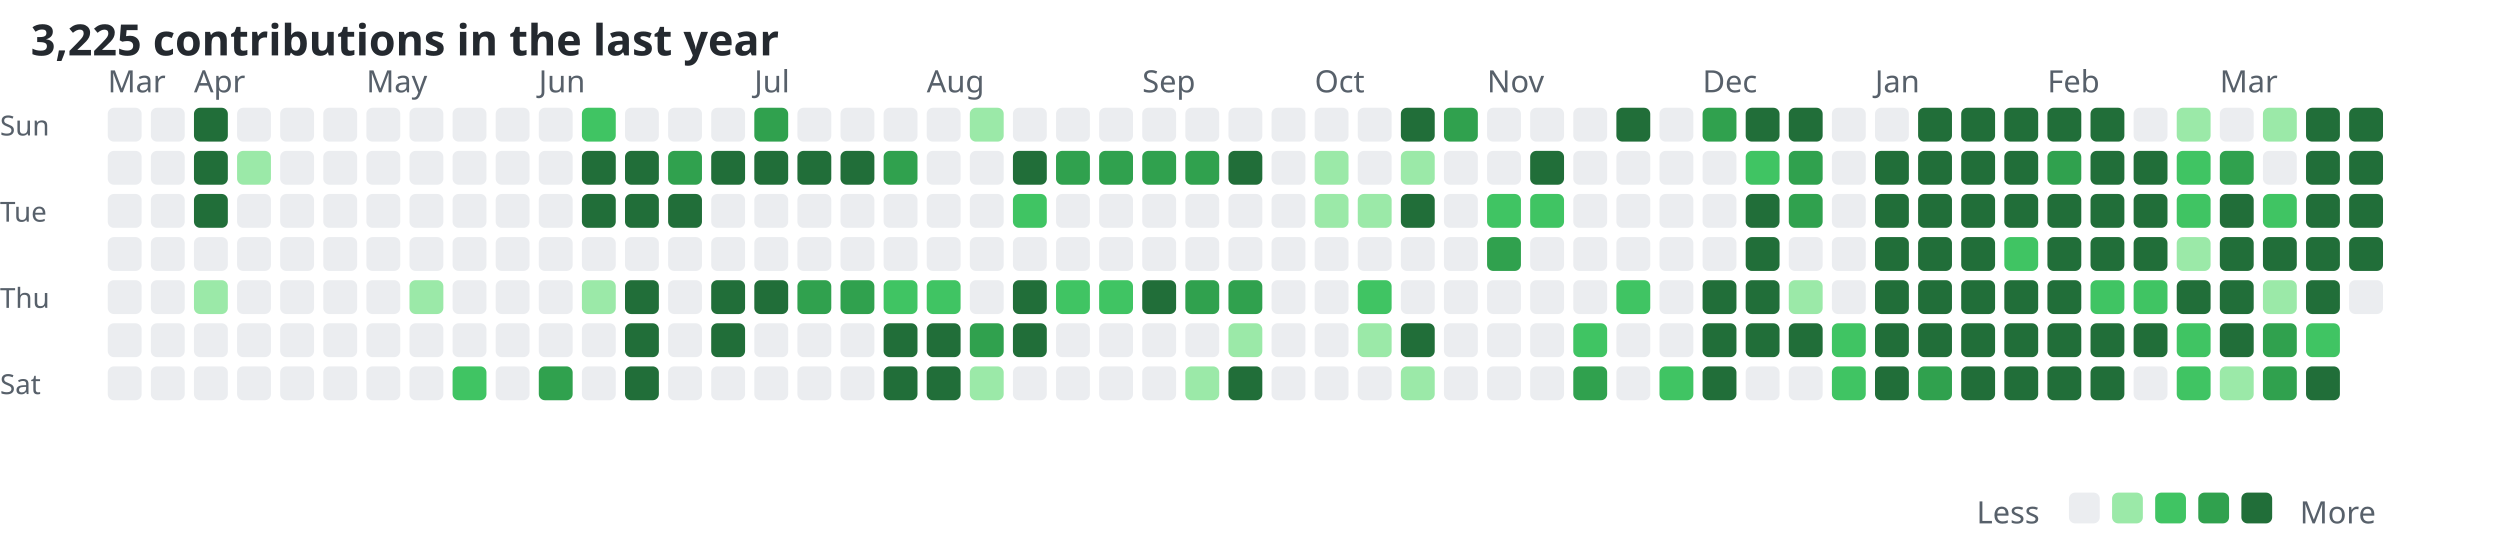
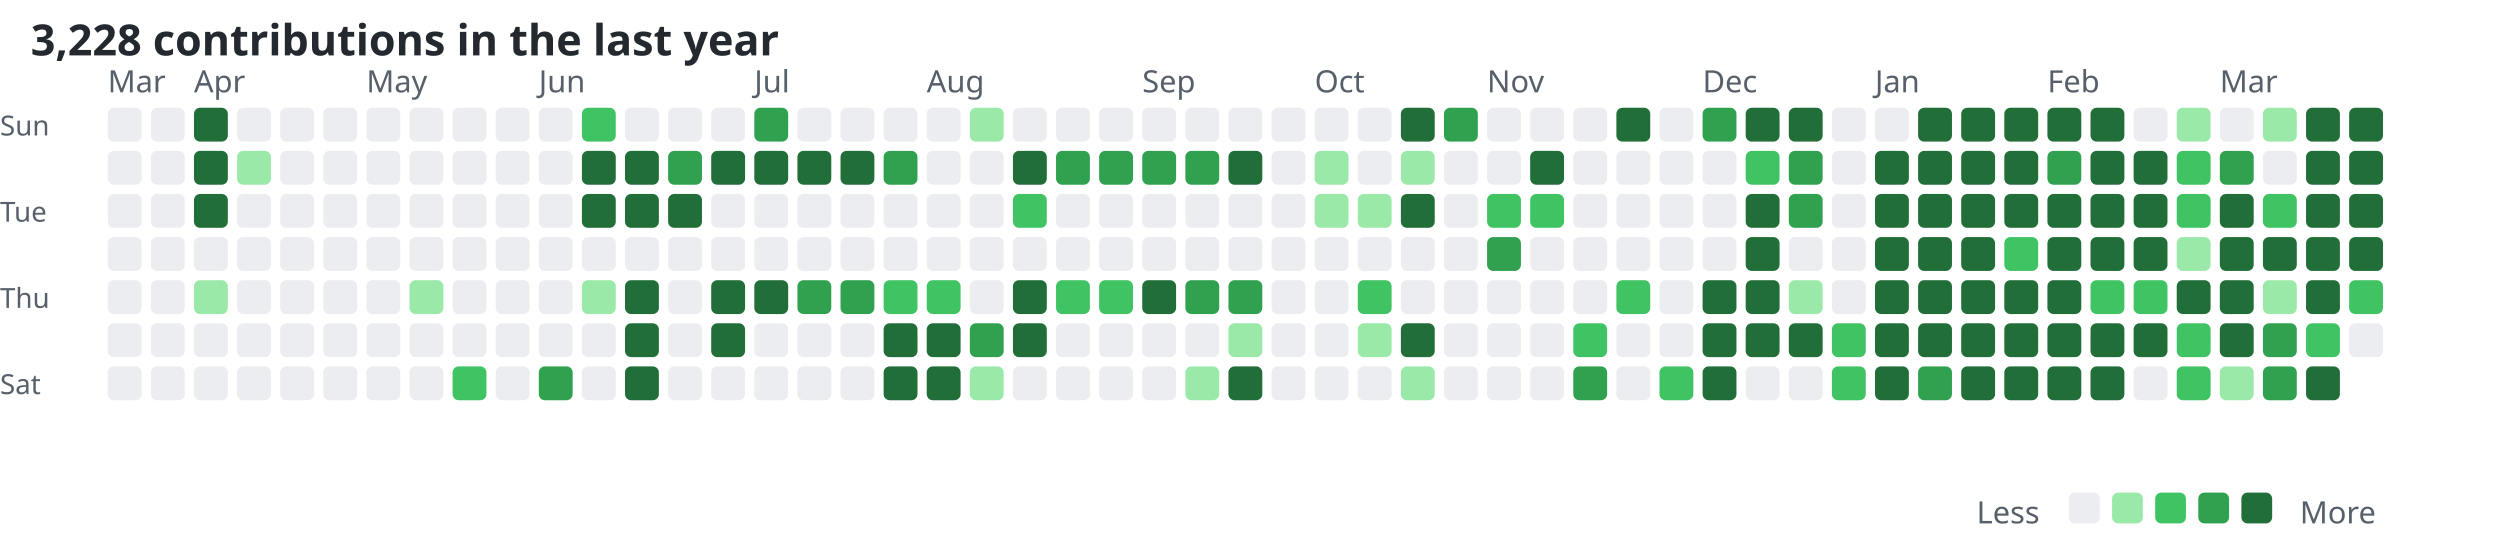
<svg xmlns="http://www.w3.org/2000/svg" width="812" height="178" viewBox="0 0 812 178">
  <style>
    .title { font: 600 14px 'Segoe UI', sans-serif; fill: #24292f; }
    .month { font: 400 10px 'Segoe UI', sans-serif; fill: #57606a; }
    .legend { font: 400 10px 'Segoe UI', sans-serif; fill: #57606a; }
    .day { font: 400 9px 'Segoe UI', sans-serif; fill: #57606a; }
  </style>
-   <text x="10" y="18" class="title">3,225 contributions in the last year</text>
+   <text x="10" y="18" class="title">3,228 contributions in the last year</text>
  <text x="35" y="30" class="month">Mar</text>
  <text x="63" y="30" class="month">Apr</text>
  <text x="119" y="30" class="month">May</text>
  <text x="175" y="30" class="month">Jun</text>
  <text x="245" y="30" class="month">Jul</text>
  <text x="301" y="30" class="month">Aug</text>
  <text x="371" y="30" class="month">Sep</text>
  <text x="427" y="30" class="month">Oct</text>
  <text x="483" y="30" class="month">Nov</text>
  <text x="553" y="30" class="month">Dec</text>
  <text x="609" y="30" class="month">Jan</text>
  <text x="665" y="30" class="month">Feb</text>
  <text x="721" y="30" class="month">Mar</text>
  <text x="0" y="44" class="day">Sun</text>
  <text x="0" y="72" class="day">Tue</text>
  <text x="0" y="100" class="day">Thu</text>
  <text x="0" y="128" class="day">Sat</text>
  <rect x="35" y="35" width="11" height="11" rx="2" ry="2" fill="#ebedf0" />
  <rect x="35" y="49" width="11" height="11" rx="2" ry="2" fill="#ebedf0" />
  <rect x="35" y="63" width="11" height="11" rx="2" ry="2" fill="#ebedf0" />
  <rect x="35" y="77" width="11" height="11" rx="2" ry="2" fill="#ebedf0" />
  <rect x="35" y="91" width="11" height="11" rx="2" ry="2" fill="#ebedf0" />
  <rect x="35" y="105" width="11" height="11" rx="2" ry="2" fill="#ebedf0" />
  <rect x="35" y="119" width="11" height="11" rx="2" ry="2" fill="#ebedf0" />
  <rect x="49" y="35" width="11" height="11" rx="2" ry="2" fill="#ebedf0" />
  <rect x="49" y="49" width="11" height="11" rx="2" ry="2" fill="#ebedf0" />
  <rect x="49" y="63" width="11" height="11" rx="2" ry="2" fill="#ebedf0" />
  <rect x="49" y="77" width="11" height="11" rx="2" ry="2" fill="#ebedf0" />
  <rect x="49" y="91" width="11" height="11" rx="2" ry="2" fill="#ebedf0" />
  <rect x="49" y="105" width="11" height="11" rx="2" ry="2" fill="#ebedf0" />
  <rect x="49" y="119" width="11" height="11" rx="2" ry="2" fill="#ebedf0" />
  <rect x="63" y="35" width="11" height="11" rx="2" ry="2" fill="#216e39" />
  <rect x="63" y="49" width="11" height="11" rx="2" ry="2" fill="#216e39" />
  <rect x="63" y="63" width="11" height="11" rx="2" ry="2" fill="#216e39" />
  <rect x="63" y="77" width="11" height="11" rx="2" ry="2" fill="#ebedf0" />
  <rect x="63" y="91" width="11" height="11" rx="2" ry="2" fill="#9be9a8" />
  <rect x="63" y="105" width="11" height="11" rx="2" ry="2" fill="#ebedf0" />
  <rect x="63" y="119" width="11" height="11" rx="2" ry="2" fill="#ebedf0" />
  <rect x="77" y="35" width="11" height="11" rx="2" ry="2" fill="#ebedf0" />
  <rect x="77" y="49" width="11" height="11" rx="2" ry="2" fill="#9be9a8" />
  <rect x="77" y="63" width="11" height="11" rx="2" ry="2" fill="#ebedf0" />
  <rect x="77" y="77" width="11" height="11" rx="2" ry="2" fill="#ebedf0" />
  <rect x="77" y="91" width="11" height="11" rx="2" ry="2" fill="#ebedf0" />
  <rect x="77" y="105" width="11" height="11" rx="2" ry="2" fill="#ebedf0" />
  <rect x="77" y="119" width="11" height="11" rx="2" ry="2" fill="#ebedf0" />
  <rect x="91" y="35" width="11" height="11" rx="2" ry="2" fill="#ebedf0" />
  <rect x="91" y="49" width="11" height="11" rx="2" ry="2" fill="#ebedf0" />
  <rect x="91" y="63" width="11" height="11" rx="2" ry="2" fill="#ebedf0" />
  <rect x="91" y="77" width="11" height="11" rx="2" ry="2" fill="#ebedf0" />
  <rect x="91" y="91" width="11" height="11" rx="2" ry="2" fill="#ebedf0" />
  <rect x="91" y="105" width="11" height="11" rx="2" ry="2" fill="#ebedf0" />
  <rect x="91" y="119" width="11" height="11" rx="2" ry="2" fill="#ebedf0" />
  <rect x="105" y="35" width="11" height="11" rx="2" ry="2" fill="#ebedf0" />
  <rect x="105" y="49" width="11" height="11" rx="2" ry="2" fill="#ebedf0" />
  <rect x="105" y="63" width="11" height="11" rx="2" ry="2" fill="#ebedf0" />
  <rect x="105" y="77" width="11" height="11" rx="2" ry="2" fill="#ebedf0" />
  <rect x="105" y="91" width="11" height="11" rx="2" ry="2" fill="#ebedf0" />
  <rect x="105" y="105" width="11" height="11" rx="2" ry="2" fill="#ebedf0" />
  <rect x="105" y="119" width="11" height="11" rx="2" ry="2" fill="#ebedf0" />
  <rect x="119" y="35" width="11" height="11" rx="2" ry="2" fill="#ebedf0" />
  <rect x="119" y="49" width="11" height="11" rx="2" ry="2" fill="#ebedf0" />
  <rect x="119" y="63" width="11" height="11" rx="2" ry="2" fill="#ebedf0" />
  <rect x="119" y="77" width="11" height="11" rx="2" ry="2" fill="#ebedf0" />
  <rect x="119" y="91" width="11" height="11" rx="2" ry="2" fill="#ebedf0" />
  <rect x="119" y="105" width="11" height="11" rx="2" ry="2" fill="#ebedf0" />
  <rect x="119" y="119" width="11" height="11" rx="2" ry="2" fill="#ebedf0" />
  <rect x="133" y="35" width="11" height="11" rx="2" ry="2" fill="#ebedf0" />
  <rect x="133" y="49" width="11" height="11" rx="2" ry="2" fill="#ebedf0" />
  <rect x="133" y="63" width="11" height="11" rx="2" ry="2" fill="#ebedf0" />
  <rect x="133" y="77" width="11" height="11" rx="2" ry="2" fill="#ebedf0" />
  <rect x="133" y="91" width="11" height="11" rx="2" ry="2" fill="#9be9a8" />
  <rect x="133" y="105" width="11" height="11" rx="2" ry="2" fill="#ebedf0" />
  <rect x="133" y="119" width="11" height="11" rx="2" ry="2" fill="#ebedf0" />
  <rect x="147" y="35" width="11" height="11" rx="2" ry="2" fill="#ebedf0" />
  <rect x="147" y="49" width="11" height="11" rx="2" ry="2" fill="#ebedf0" />
  <rect x="147" y="63" width="11" height="11" rx="2" ry="2" fill="#ebedf0" />
  <rect x="147" y="77" width="11" height="11" rx="2" ry="2" fill="#ebedf0" />
  <rect x="147" y="91" width="11" height="11" rx="2" ry="2" fill="#ebedf0" />
  <rect x="147" y="105" width="11" height="11" rx="2" ry="2" fill="#ebedf0" />
  <rect x="147" y="119" width="11" height="11" rx="2" ry="2" fill="#40c463" />
  <rect x="161" y="35" width="11" height="11" rx="2" ry="2" fill="#ebedf0" />
  <rect x="161" y="49" width="11" height="11" rx="2" ry="2" fill="#ebedf0" />
  <rect x="161" y="63" width="11" height="11" rx="2" ry="2" fill="#ebedf0" />
  <rect x="161" y="77" width="11" height="11" rx="2" ry="2" fill="#ebedf0" />
  <rect x="161" y="91" width="11" height="11" rx="2" ry="2" fill="#ebedf0" />
  <rect x="161" y="105" width="11" height="11" rx="2" ry="2" fill="#ebedf0" />
  <rect x="161" y="119" width="11" height="11" rx="2" ry="2" fill="#ebedf0" />
  <rect x="175" y="35" width="11" height="11" rx="2" ry="2" fill="#ebedf0" />
  <rect x="175" y="49" width="11" height="11" rx="2" ry="2" fill="#ebedf0" />
  <rect x="175" y="63" width="11" height="11" rx="2" ry="2" fill="#ebedf0" />
  <rect x="175" y="77" width="11" height="11" rx="2" ry="2" fill="#ebedf0" />
  <rect x="175" y="91" width="11" height="11" rx="2" ry="2" fill="#ebedf0" />
  <rect x="175" y="105" width="11" height="11" rx="2" ry="2" fill="#ebedf0" />
  <rect x="175" y="119" width="11" height="11" rx="2" ry="2" fill="#30a14e" />
  <rect x="189" y="35" width="11" height="11" rx="2" ry="2" fill="#40c463" />
  <rect x="189" y="49" width="11" height="11" rx="2" ry="2" fill="#216e39" />
  <rect x="189" y="63" width="11" height="11" rx="2" ry="2" fill="#216e39" />
  <rect x="189" y="77" width="11" height="11" rx="2" ry="2" fill="#ebedf0" />
  <rect x="189" y="91" width="11" height="11" rx="2" ry="2" fill="#9be9a8" />
  <rect x="189" y="105" width="11" height="11" rx="2" ry="2" fill="#ebedf0" />
  <rect x="189" y="119" width="11" height="11" rx="2" ry="2" fill="#ebedf0" />
  <rect x="203" y="35" width="11" height="11" rx="2" ry="2" fill="#ebedf0" />
  <rect x="203" y="49" width="11" height="11" rx="2" ry="2" fill="#216e39" />
  <rect x="203" y="63" width="11" height="11" rx="2" ry="2" fill="#216e39" />
  <rect x="203" y="77" width="11" height="11" rx="2" ry="2" fill="#ebedf0" />
  <rect x="203" y="91" width="11" height="11" rx="2" ry="2" fill="#216e39" />
  <rect x="203" y="105" width="11" height="11" rx="2" ry="2" fill="#216e39" />
  <rect x="203" y="119" width="11" height="11" rx="2" ry="2" fill="#216e39" />
  <rect x="217" y="35" width="11" height="11" rx="2" ry="2" fill="#ebedf0" />
  <rect x="217" y="49" width="11" height="11" rx="2" ry="2" fill="#30a14e" />
  <rect x="217" y="63" width="11" height="11" rx="2" ry="2" fill="#216e39" />
  <rect x="217" y="77" width="11" height="11" rx="2" ry="2" fill="#ebedf0" />
  <rect x="217" y="91" width="11" height="11" rx="2" ry="2" fill="#ebedf0" />
  <rect x="217" y="105" width="11" height="11" rx="2" ry="2" fill="#ebedf0" />
  <rect x="217" y="119" width="11" height="11" rx="2" ry="2" fill="#ebedf0" />
  <rect x="231" y="35" width="11" height="11" rx="2" ry="2" fill="#ebedf0" />
  <rect x="231" y="49" width="11" height="11" rx="2" ry="2" fill="#216e39" />
  <rect x="231" y="63" width="11" height="11" rx="2" ry="2" fill="#ebedf0" />
  <rect x="231" y="77" width="11" height="11" rx="2" ry="2" fill="#ebedf0" />
  <rect x="231" y="91" width="11" height="11" rx="2" ry="2" fill="#216e39" />
  <rect x="231" y="105" width="11" height="11" rx="2" ry="2" fill="#216e39" />
  <rect x="231" y="119" width="11" height="11" rx="2" ry="2" fill="#ebedf0" />
  <rect x="245" y="35" width="11" height="11" rx="2" ry="2" fill="#30a14e" />
  <rect x="245" y="49" width="11" height="11" rx="2" ry="2" fill="#216e39" />
  <rect x="245" y="63" width="11" height="11" rx="2" ry="2" fill="#ebedf0" />
  <rect x="245" y="77" width="11" height="11" rx="2" ry="2" fill="#ebedf0" />
  <rect x="245" y="91" width="11" height="11" rx="2" ry="2" fill="#216e39" />
  <rect x="245" y="105" width="11" height="11" rx="2" ry="2" fill="#ebedf0" />
  <rect x="245" y="119" width="11" height="11" rx="2" ry="2" fill="#ebedf0" />
  <rect x="259" y="35" width="11" height="11" rx="2" ry="2" fill="#ebedf0" />
  <rect x="259" y="49" width="11" height="11" rx="2" ry="2" fill="#216e39" />
  <rect x="259" y="63" width="11" height="11" rx="2" ry="2" fill="#ebedf0" />
  <rect x="259" y="77" width="11" height="11" rx="2" ry="2" fill="#ebedf0" />
  <rect x="259" y="91" width="11" height="11" rx="2" ry="2" fill="#30a14e" />
  <rect x="259" y="105" width="11" height="11" rx="2" ry="2" fill="#ebedf0" />
  <rect x="259" y="119" width="11" height="11" rx="2" ry="2" fill="#ebedf0" />
  <rect x="273" y="35" width="11" height="11" rx="2" ry="2" fill="#ebedf0" />
  <rect x="273" y="49" width="11" height="11" rx="2" ry="2" fill="#216e39" />
  <rect x="273" y="63" width="11" height="11" rx="2" ry="2" fill="#ebedf0" />
  <rect x="273" y="77" width="11" height="11" rx="2" ry="2" fill="#ebedf0" />
  <rect x="273" y="91" width="11" height="11" rx="2" ry="2" fill="#30a14e" />
  <rect x="273" y="105" width="11" height="11" rx="2" ry="2" fill="#ebedf0" />
  <rect x="273" y="119" width="11" height="11" rx="2" ry="2" fill="#ebedf0" />
  <rect x="287" y="35" width="11" height="11" rx="2" ry="2" fill="#ebedf0" />
  <rect x="287" y="49" width="11" height="11" rx="2" ry="2" fill="#30a14e" />
  <rect x="287" y="63" width="11" height="11" rx="2" ry="2" fill="#ebedf0" />
  <rect x="287" y="77" width="11" height="11" rx="2" ry="2" fill="#ebedf0" />
  <rect x="287" y="91" width="11" height="11" rx="2" ry="2" fill="#40c463" />
  <rect x="287" y="105" width="11" height="11" rx="2" ry="2" fill="#216e39" />
  <rect x="287" y="119" width="11" height="11" rx="2" ry="2" fill="#216e39" />
  <rect x="301" y="35" width="11" height="11" rx="2" ry="2" fill="#ebedf0" />
  <rect x="301" y="49" width="11" height="11" rx="2" ry="2" fill="#ebedf0" />
  <rect x="301" y="63" width="11" height="11" rx="2" ry="2" fill="#ebedf0" />
  <rect x="301" y="77" width="11" height="11" rx="2" ry="2" fill="#ebedf0" />
  <rect x="301" y="91" width="11" height="11" rx="2" ry="2" fill="#40c463" />
  <rect x="301" y="105" width="11" height="11" rx="2" ry="2" fill="#216e39" />
  <rect x="301" y="119" width="11" height="11" rx="2" ry="2" fill="#216e39" />
  <rect x="315" y="35" width="11" height="11" rx="2" ry="2" fill="#9be9a8" />
  <rect x="315" y="49" width="11" height="11" rx="2" ry="2" fill="#ebedf0" />
  <rect x="315" y="63" width="11" height="11" rx="2" ry="2" fill="#ebedf0" />
  <rect x="315" y="77" width="11" height="11" rx="2" ry="2" fill="#ebedf0" />
  <rect x="315" y="91" width="11" height="11" rx="2" ry="2" fill="#ebedf0" />
  <rect x="315" y="105" width="11" height="11" rx="2" ry="2" fill="#30a14e" />
  <rect x="315" y="119" width="11" height="11" rx="2" ry="2" fill="#9be9a8" />
  <rect x="329" y="35" width="11" height="11" rx="2" ry="2" fill="#ebedf0" />
  <rect x="329" y="49" width="11" height="11" rx="2" ry="2" fill="#216e39" />
  <rect x="329" y="63" width="11" height="11" rx="2" ry="2" fill="#40c463" />
  <rect x="329" y="77" width="11" height="11" rx="2" ry="2" fill="#ebedf0" />
  <rect x="329" y="91" width="11" height="11" rx="2" ry="2" fill="#216e39" />
  <rect x="329" y="105" width="11" height="11" rx="2" ry="2" fill="#216e39" />
  <rect x="329" y="119" width="11" height="11" rx="2" ry="2" fill="#ebedf0" />
  <rect x="343" y="35" width="11" height="11" rx="2" ry="2" fill="#ebedf0" />
  <rect x="343" y="49" width="11" height="11" rx="2" ry="2" fill="#30a14e" />
  <rect x="343" y="63" width="11" height="11" rx="2" ry="2" fill="#ebedf0" />
  <rect x="343" y="77" width="11" height="11" rx="2" ry="2" fill="#ebedf0" />
  <rect x="343" y="91" width="11" height="11" rx="2" ry="2" fill="#40c463" />
  <rect x="343" y="105" width="11" height="11" rx="2" ry="2" fill="#ebedf0" />
  <rect x="343" y="119" width="11" height="11" rx="2" ry="2" fill="#ebedf0" />
  <rect x="357" y="35" width="11" height="11" rx="2" ry="2" fill="#ebedf0" />
  <rect x="357" y="49" width="11" height="11" rx="2" ry="2" fill="#30a14e" />
  <rect x="357" y="63" width="11" height="11" rx="2" ry="2" fill="#ebedf0" />
  <rect x="357" y="77" width="11" height="11" rx="2" ry="2" fill="#ebedf0" />
  <rect x="357" y="91" width="11" height="11" rx="2" ry="2" fill="#40c463" />
  <rect x="357" y="105" width="11" height="11" rx="2" ry="2" fill="#ebedf0" />
  <rect x="357" y="119" width="11" height="11" rx="2" ry="2" fill="#ebedf0" />
  <rect x="371" y="35" width="11" height="11" rx="2" ry="2" fill="#ebedf0" />
  <rect x="371" y="49" width="11" height="11" rx="2" ry="2" fill="#30a14e" />
  <rect x="371" y="63" width="11" height="11" rx="2" ry="2" fill="#ebedf0" />
  <rect x="371" y="77" width="11" height="11" rx="2" ry="2" fill="#ebedf0" />
  <rect x="371" y="91" width="11" height="11" rx="2" ry="2" fill="#216e39" />
  <rect x="371" y="105" width="11" height="11" rx="2" ry="2" fill="#ebedf0" />
  <rect x="371" y="119" width="11" height="11" rx="2" ry="2" fill="#ebedf0" />
  <rect x="385" y="35" width="11" height="11" rx="2" ry="2" fill="#ebedf0" />
  <rect x="385" y="49" width="11" height="11" rx="2" ry="2" fill="#30a14e" />
  <rect x="385" y="63" width="11" height="11" rx="2" ry="2" fill="#ebedf0" />
  <rect x="385" y="77" width="11" height="11" rx="2" ry="2" fill="#ebedf0" />
  <rect x="385" y="91" width="11" height="11" rx="2" ry="2" fill="#30a14e" />
  <rect x="385" y="105" width="11" height="11" rx="2" ry="2" fill="#ebedf0" />
  <rect x="385" y="119" width="11" height="11" rx="2" ry="2" fill="#9be9a8" />
  <rect x="399" y="35" width="11" height="11" rx="2" ry="2" fill="#ebedf0" />
  <rect x="399" y="49" width="11" height="11" rx="2" ry="2" fill="#216e39" />
  <rect x="399" y="63" width="11" height="11" rx="2" ry="2" fill="#ebedf0" />
  <rect x="399" y="77" width="11" height="11" rx="2" ry="2" fill="#ebedf0" />
  <rect x="399" y="91" width="11" height="11" rx="2" ry="2" fill="#30a14e" />
  <rect x="399" y="105" width="11" height="11" rx="2" ry="2" fill="#9be9a8" />
  <rect x="399" y="119" width="11" height="11" rx="2" ry="2" fill="#216e39" />
  <rect x="413" y="35" width="11" height="11" rx="2" ry="2" fill="#ebedf0" />
  <rect x="413" y="49" width="11" height="11" rx="2" ry="2" fill="#ebedf0" />
  <rect x="413" y="63" width="11" height="11" rx="2" ry="2" fill="#ebedf0" />
  <rect x="413" y="77" width="11" height="11" rx="2" ry="2" fill="#ebedf0" />
  <rect x="413" y="91" width="11" height="11" rx="2" ry="2" fill="#ebedf0" />
  <rect x="413" y="105" width="11" height="11" rx="2" ry="2" fill="#ebedf0" />
  <rect x="413" y="119" width="11" height="11" rx="2" ry="2" fill="#ebedf0" />
  <rect x="427" y="35" width="11" height="11" rx="2" ry="2" fill="#ebedf0" />
  <rect x="427" y="49" width="11" height="11" rx="2" ry="2" fill="#9be9a8" />
  <rect x="427" y="63" width="11" height="11" rx="2" ry="2" fill="#9be9a8" />
  <rect x="427" y="77" width="11" height="11" rx="2" ry="2" fill="#ebedf0" />
  <rect x="427" y="91" width="11" height="11" rx="2" ry="2" fill="#ebedf0" />
  <rect x="427" y="105" width="11" height="11" rx="2" ry="2" fill="#ebedf0" />
  <rect x="427" y="119" width="11" height="11" rx="2" ry="2" fill="#ebedf0" />
  <rect x="441" y="35" width="11" height="11" rx="2" ry="2" fill="#ebedf0" />
  <rect x="441" y="49" width="11" height="11" rx="2" ry="2" fill="#ebedf0" />
  <rect x="441" y="63" width="11" height="11" rx="2" ry="2" fill="#9be9a8" />
  <rect x="441" y="77" width="11" height="11" rx="2" ry="2" fill="#ebedf0" />
  <rect x="441" y="91" width="11" height="11" rx="2" ry="2" fill="#40c463" />
  <rect x="441" y="105" width="11" height="11" rx="2" ry="2" fill="#9be9a8" />
  <rect x="441" y="119" width="11" height="11" rx="2" ry="2" fill="#ebedf0" />
  <rect x="455" y="35" width="11" height="11" rx="2" ry="2" fill="#216e39" />
  <rect x="455" y="49" width="11" height="11" rx="2" ry="2" fill="#9be9a8" />
  <rect x="455" y="63" width="11" height="11" rx="2" ry="2" fill="#216e39" />
  <rect x="455" y="77" width="11" height="11" rx="2" ry="2" fill="#ebedf0" />
  <rect x="455" y="91" width="11" height="11" rx="2" ry="2" fill="#ebedf0" />
  <rect x="455" y="105" width="11" height="11" rx="2" ry="2" fill="#216e39" />
  <rect x="455" y="119" width="11" height="11" rx="2" ry="2" fill="#9be9a8" />
  <rect x="469" y="35" width="11" height="11" rx="2" ry="2" fill="#30a14e" />
  <rect x="469" y="49" width="11" height="11" rx="2" ry="2" fill="#ebedf0" />
  <rect x="469" y="63" width="11" height="11" rx="2" ry="2" fill="#ebedf0" />
  <rect x="469" y="77" width="11" height="11" rx="2" ry="2" fill="#ebedf0" />
  <rect x="469" y="91" width="11" height="11" rx="2" ry="2" fill="#ebedf0" />
  <rect x="469" y="105" width="11" height="11" rx="2" ry="2" fill="#ebedf0" />
  <rect x="469" y="119" width="11" height="11" rx="2" ry="2" fill="#ebedf0" />
  <rect x="483" y="35" width="11" height="11" rx="2" ry="2" fill="#ebedf0" />
  <rect x="483" y="49" width="11" height="11" rx="2" ry="2" fill="#ebedf0" />
  <rect x="483" y="63" width="11" height="11" rx="2" ry="2" fill="#40c463" />
  <rect x="483" y="77" width="11" height="11" rx="2" ry="2" fill="#30a14e" />
  <rect x="483" y="91" width="11" height="11" rx="2" ry="2" fill="#ebedf0" />
  <rect x="483" y="105" width="11" height="11" rx="2" ry="2" fill="#ebedf0" />
  <rect x="483" y="119" width="11" height="11" rx="2" ry="2" fill="#ebedf0" />
  <rect x="497" y="35" width="11" height="11" rx="2" ry="2" fill="#ebedf0" />
  <rect x="497" y="49" width="11" height="11" rx="2" ry="2" fill="#216e39" />
  <rect x="497" y="63" width="11" height="11" rx="2" ry="2" fill="#40c463" />
  <rect x="497" y="77" width="11" height="11" rx="2" ry="2" fill="#ebedf0" />
  <rect x="497" y="91" width="11" height="11" rx="2" ry="2" fill="#ebedf0" />
  <rect x="497" y="105" width="11" height="11" rx="2" ry="2" fill="#ebedf0" />
  <rect x="497" y="119" width="11" height="11" rx="2" ry="2" fill="#ebedf0" />
  <rect x="511" y="35" width="11" height="11" rx="2" ry="2" fill="#ebedf0" />
  <rect x="511" y="49" width="11" height="11" rx="2" ry="2" fill="#ebedf0" />
  <rect x="511" y="63" width="11" height="11" rx="2" ry="2" fill="#ebedf0" />
  <rect x="511" y="77" width="11" height="11" rx="2" ry="2" fill="#ebedf0" />
  <rect x="511" y="91" width="11" height="11" rx="2" ry="2" fill="#ebedf0" />
  <rect x="511" y="105" width="11" height="11" rx="2" ry="2" fill="#40c463" />
  <rect x="511" y="119" width="11" height="11" rx="2" ry="2" fill="#30a14e" />
  <rect x="525" y="35" width="11" height="11" rx="2" ry="2" fill="#216e39" />
  <rect x="525" y="49" width="11" height="11" rx="2" ry="2" fill="#ebedf0" />
  <rect x="525" y="63" width="11" height="11" rx="2" ry="2" fill="#ebedf0" />
  <rect x="525" y="77" width="11" height="11" rx="2" ry="2" fill="#ebedf0" />
  <rect x="525" y="91" width="11" height="11" rx="2" ry="2" fill="#40c463" />
  <rect x="525" y="105" width="11" height="11" rx="2" ry="2" fill="#ebedf0" />
  <rect x="525" y="119" width="11" height="11" rx="2" ry="2" fill="#ebedf0" />
  <rect x="539" y="35" width="11" height="11" rx="2" ry="2" fill="#ebedf0" />
  <rect x="539" y="49" width="11" height="11" rx="2" ry="2" fill="#ebedf0" />
  <rect x="539" y="63" width="11" height="11" rx="2" ry="2" fill="#ebedf0" />
  <rect x="539" y="77" width="11" height="11" rx="2" ry="2" fill="#ebedf0" />
  <rect x="539" y="91" width="11" height="11" rx="2" ry="2" fill="#ebedf0" />
  <rect x="539" y="105" width="11" height="11" rx="2" ry="2" fill="#ebedf0" />
  <rect x="539" y="119" width="11" height="11" rx="2" ry="2" fill="#40c463" />
  <rect x="553" y="35" width="11" height="11" rx="2" ry="2" fill="#30a14e" />
  <rect x="553" y="49" width="11" height="11" rx="2" ry="2" fill="#ebedf0" />
  <rect x="553" y="63" width="11" height="11" rx="2" ry="2" fill="#ebedf0" />
  <rect x="553" y="77" width="11" height="11" rx="2" ry="2" fill="#ebedf0" />
  <rect x="553" y="91" width="11" height="11" rx="2" ry="2" fill="#216e39" />
  <rect x="553" y="105" width="11" height="11" rx="2" ry="2" fill="#216e39" />
  <rect x="553" y="119" width="11" height="11" rx="2" ry="2" fill="#216e39" />
  <rect x="567" y="35" width="11" height="11" rx="2" ry="2" fill="#216e39" />
  <rect x="567" y="49" width="11" height="11" rx="2" ry="2" fill="#40c463" />
  <rect x="567" y="63" width="11" height="11" rx="2" ry="2" fill="#216e39" />
  <rect x="567" y="77" width="11" height="11" rx="2" ry="2" fill="#216e39" />
  <rect x="567" y="91" width="11" height="11" rx="2" ry="2" fill="#216e39" />
  <rect x="567" y="105" width="11" height="11" rx="2" ry="2" fill="#216e39" />
  <rect x="567" y="119" width="11" height="11" rx="2" ry="2" fill="#ebedf0" />
  <rect x="581" y="35" width="11" height="11" rx="2" ry="2" fill="#216e39" />
  <rect x="581" y="49" width="11" height="11" rx="2" ry="2" fill="#30a14e" />
  <rect x="581" y="63" width="11" height="11" rx="2" ry="2" fill="#30a14e" />
  <rect x="581" y="77" width="11" height="11" rx="2" ry="2" fill="#ebedf0" />
  <rect x="581" y="91" width="11" height="11" rx="2" ry="2" fill="#9be9a8" />
  <rect x="581" y="105" width="11" height="11" rx="2" ry="2" fill="#216e39" />
  <rect x="581" y="119" width="11" height="11" rx="2" ry="2" fill="#ebedf0" />
  <rect x="595" y="35" width="11" height="11" rx="2" ry="2" fill="#ebedf0" />
  <rect x="595" y="49" width="11" height="11" rx="2" ry="2" fill="#ebedf0" />
  <rect x="595" y="63" width="11" height="11" rx="2" ry="2" fill="#ebedf0" />
  <rect x="595" y="77" width="11" height="11" rx="2" ry="2" fill="#ebedf0" />
  <rect x="595" y="91" width="11" height="11" rx="2" ry="2" fill="#ebedf0" />
  <rect x="595" y="105" width="11" height="11" rx="2" ry="2" fill="#40c463" />
  <rect x="595" y="119" width="11" height="11" rx="2" ry="2" fill="#40c463" />
  <rect x="609" y="35" width="11" height="11" rx="2" ry="2" fill="#ebedf0" />
  <rect x="609" y="49" width="11" height="11" rx="2" ry="2" fill="#216e39" />
  <rect x="609" y="63" width="11" height="11" rx="2" ry="2" fill="#216e39" />
  <rect x="609" y="77" width="11" height="11" rx="2" ry="2" fill="#216e39" />
  <rect x="609" y="91" width="11" height="11" rx="2" ry="2" fill="#216e39" />
  <rect x="609" y="105" width="11" height="11" rx="2" ry="2" fill="#216e39" />
  <rect x="609" y="119" width="11" height="11" rx="2" ry="2" fill="#216e39" />
  <rect x="623" y="35" width="11" height="11" rx="2" ry="2" fill="#216e39" />
  <rect x="623" y="49" width="11" height="11" rx="2" ry="2" fill="#216e39" />
  <rect x="623" y="63" width="11" height="11" rx="2" ry="2" fill="#216e39" />
  <rect x="623" y="77" width="11" height="11" rx="2" ry="2" fill="#216e39" />
  <rect x="623" y="91" width="11" height="11" rx="2" ry="2" fill="#216e39" />
  <rect x="623" y="105" width="11" height="11" rx="2" ry="2" fill="#216e39" />
  <rect x="623" y="119" width="11" height="11" rx="2" ry="2" fill="#30a14e" />
  <rect x="637" y="35" width="11" height="11" rx="2" ry="2" fill="#216e39" />
  <rect x="637" y="49" width="11" height="11" rx="2" ry="2" fill="#216e39" />
  <rect x="637" y="63" width="11" height="11" rx="2" ry="2" fill="#216e39" />
  <rect x="637" y="77" width="11" height="11" rx="2" ry="2" fill="#216e39" />
  <rect x="637" y="91" width="11" height="11" rx="2" ry="2" fill="#216e39" />
  <rect x="637" y="105" width="11" height="11" rx="2" ry="2" fill="#216e39" />
  <rect x="637" y="119" width="11" height="11" rx="2" ry="2" fill="#216e39" />
  <rect x="651" y="35" width="11" height="11" rx="2" ry="2" fill="#216e39" />
  <rect x="651" y="49" width="11" height="11" rx="2" ry="2" fill="#216e39" />
  <rect x="651" y="63" width="11" height="11" rx="2" ry="2" fill="#216e39" />
  <rect x="651" y="77" width="11" height="11" rx="2" ry="2" fill="#40c463" />
  <rect x="651" y="91" width="11" height="11" rx="2" ry="2" fill="#216e39" />
  <rect x="651" y="105" width="11" height="11" rx="2" ry="2" fill="#216e39" />
  <rect x="651" y="119" width="11" height="11" rx="2" ry="2" fill="#216e39" />
  <rect x="665" y="35" width="11" height="11" rx="2" ry="2" fill="#216e39" />
  <rect x="665" y="49" width="11" height="11" rx="2" ry="2" fill="#30a14e" />
  <rect x="665" y="63" width="11" height="11" rx="2" ry="2" fill="#216e39" />
  <rect x="665" y="77" width="11" height="11" rx="2" ry="2" fill="#216e39" />
  <rect x="665" y="91" width="11" height="11" rx="2" ry="2" fill="#216e39" />
  <rect x="665" y="105" width="11" height="11" rx="2" ry="2" fill="#216e39" />
  <rect x="665" y="119" width="11" height="11" rx="2" ry="2" fill="#216e39" />
  <rect x="679" y="35" width="11" height="11" rx="2" ry="2" fill="#216e39" />
  <rect x="679" y="49" width="11" height="11" rx="2" ry="2" fill="#216e39" />
  <rect x="679" y="63" width="11" height="11" rx="2" ry="2" fill="#216e39" />
  <rect x="679" y="77" width="11" height="11" rx="2" ry="2" fill="#216e39" />
  <rect x="679" y="91" width="11" height="11" rx="2" ry="2" fill="#40c463" />
  <rect x="679" y="105" width="11" height="11" rx="2" ry="2" fill="#216e39" />
  <rect x="679" y="119" width="11" height="11" rx="2" ry="2" fill="#216e39" />
  <rect x="693" y="35" width="11" height="11" rx="2" ry="2" fill="#ebedf0" />
  <rect x="693" y="49" width="11" height="11" rx="2" ry="2" fill="#216e39" />
  <rect x="693" y="63" width="11" height="11" rx="2" ry="2" fill="#216e39" />
  <rect x="693" y="77" width="11" height="11" rx="2" ry="2" fill="#216e39" />
  <rect x="693" y="91" width="11" height="11" rx="2" ry="2" fill="#40c463" />
  <rect x="693" y="105" width="11" height="11" rx="2" ry="2" fill="#216e39" />
  <rect x="693" y="119" width="11" height="11" rx="2" ry="2" fill="#ebedf0" />
  <rect x="707" y="35" width="11" height="11" rx="2" ry="2" fill="#9be9a8" />
  <rect x="707" y="49" width="11" height="11" rx="2" ry="2" fill="#40c463" />
  <rect x="707" y="63" width="11" height="11" rx="2" ry="2" fill="#40c463" />
  <rect x="707" y="77" width="11" height="11" rx="2" ry="2" fill="#9be9a8" />
  <rect x="707" y="91" width="11" height="11" rx="2" ry="2" fill="#216e39" />
  <rect x="707" y="105" width="11" height="11" rx="2" ry="2" fill="#40c463" />
  <rect x="707" y="119" width="11" height="11" rx="2" ry="2" fill="#40c463" />
  <rect x="721" y="35" width="11" height="11" rx="2" ry="2" fill="#ebedf0" />
  <rect x="721" y="49" width="11" height="11" rx="2" ry="2" fill="#30a14e" />
  <rect x="721" y="63" width="11" height="11" rx="2" ry="2" fill="#216e39" />
  <rect x="721" y="77" width="11" height="11" rx="2" ry="2" fill="#216e39" />
  <rect x="721" y="91" width="11" height="11" rx="2" ry="2" fill="#216e39" />
  <rect x="721" y="105" width="11" height="11" rx="2" ry="2" fill="#216e39" />
  <rect x="721" y="119" width="11" height="11" rx="2" ry="2" fill="#9be9a8" />
  <rect x="735" y="35" width="11" height="11" rx="2" ry="2" fill="#9be9a8" />
  <rect x="735" y="49" width="11" height="11" rx="2" ry="2" fill="#ebedf0" />
  <rect x="735" y="63" width="11" height="11" rx="2" ry="2" fill="#40c463" />
  <rect x="735" y="77" width="11" height="11" rx="2" ry="2" fill="#216e39" />
  <rect x="735" y="91" width="11" height="11" rx="2" ry="2" fill="#9be9a8" />
  <rect x="735" y="105" width="11" height="11" rx="2" ry="2" fill="#30a14e" />
  <rect x="735" y="119" width="11" height="11" rx="2" ry="2" fill="#30a14e" />
  <rect x="749" y="35" width="11" height="11" rx="2" ry="2" fill="#216e39" />
  <rect x="749" y="49" width="11" height="11" rx="2" ry="2" fill="#216e39" />
  <rect x="749" y="63" width="11" height="11" rx="2" ry="2" fill="#216e39" />
  <rect x="749" y="77" width="11" height="11" rx="2" ry="2" fill="#216e39" />
  <rect x="749" y="91" width="11" height="11" rx="2" ry="2" fill="#216e39" />
  <rect x="749" y="105" width="11" height="11" rx="2" ry="2" fill="#40c463" />
  <rect x="749" y="119" width="11" height="11" rx="2" ry="2" fill="#216e39" />
  <rect x="763" y="35" width="11" height="11" rx="2" ry="2" fill="#216e39" />
  <rect x="763" y="49" width="11" height="11" rx="2" ry="2" fill="#216e39" />
  <rect x="763" y="63" width="11" height="11" rx="2" ry="2" fill="#216e39" />
  <rect x="763" y="77" width="11" height="11" rx="2" ry="2" fill="#216e39" />
-   <rect x="763" y="91" width="11" height="11" rx="2" ry="2" fill="#ebedf0" />
+   <rect x="763" y="91" width="11" height="11" rx="2" ry="2" fill="#40c463" />
+   <rect x="763" y="105" width="11" height="11" rx="2" ry="2" fill="#ebedf0" />
  <text x="642" y="170" class="legend">Less</text>
  <rect x="672" y="160" width="10" height="10" rx="2" fill="#ebedf0" />
  <rect x="686" y="160" width="10" height="10" rx="2" fill="#9be9a8" />
  <rect x="700" y="160" width="10" height="10" rx="2" fill="#40c463" />
  <rect x="714" y="160" width="10" height="10" rx="2" fill="#30a14e" />
  <rect x="728" y="160" width="10" height="10" rx="2" fill="#216e39" />
  <text x="747" y="170" class="legend">More</text>
</svg>
